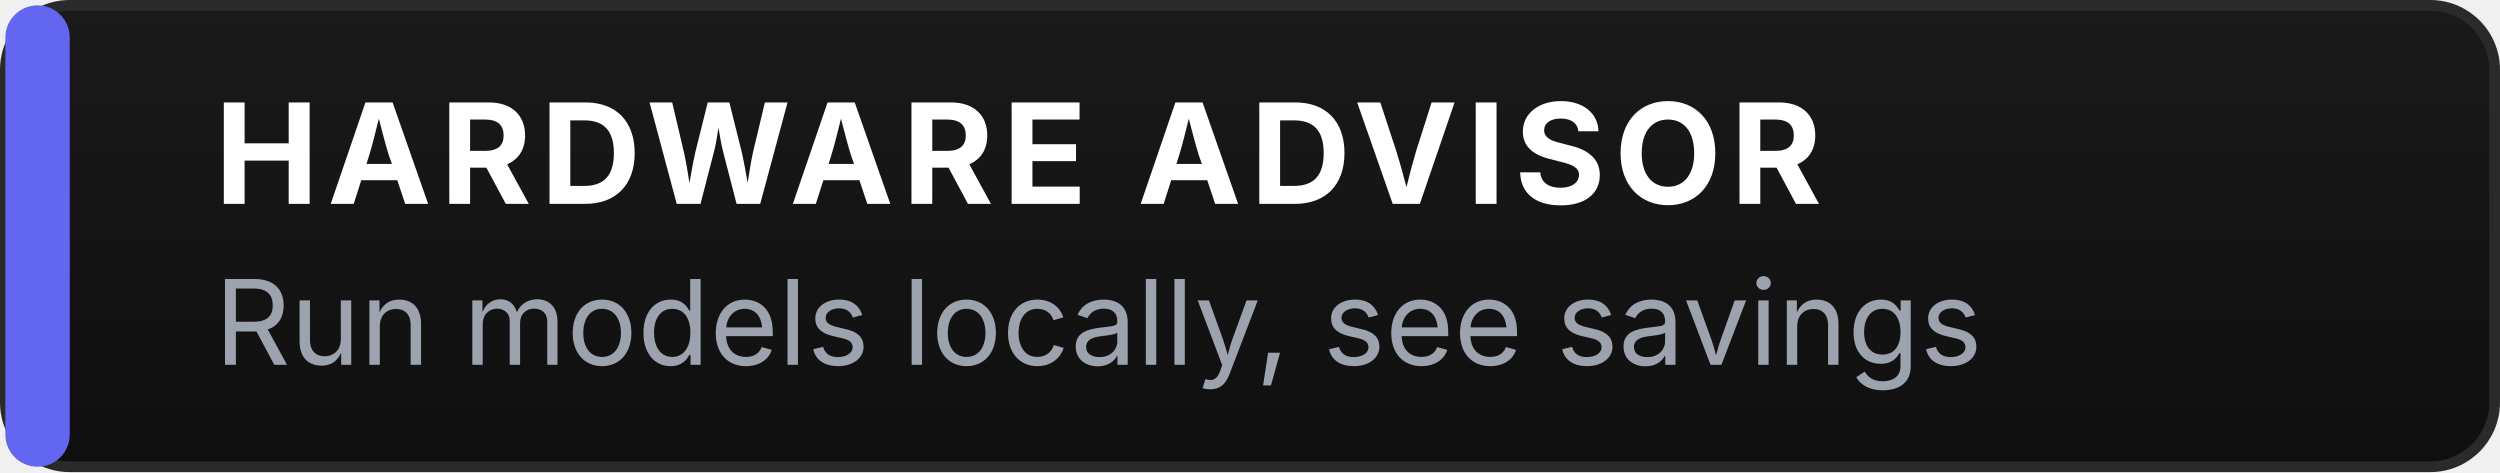
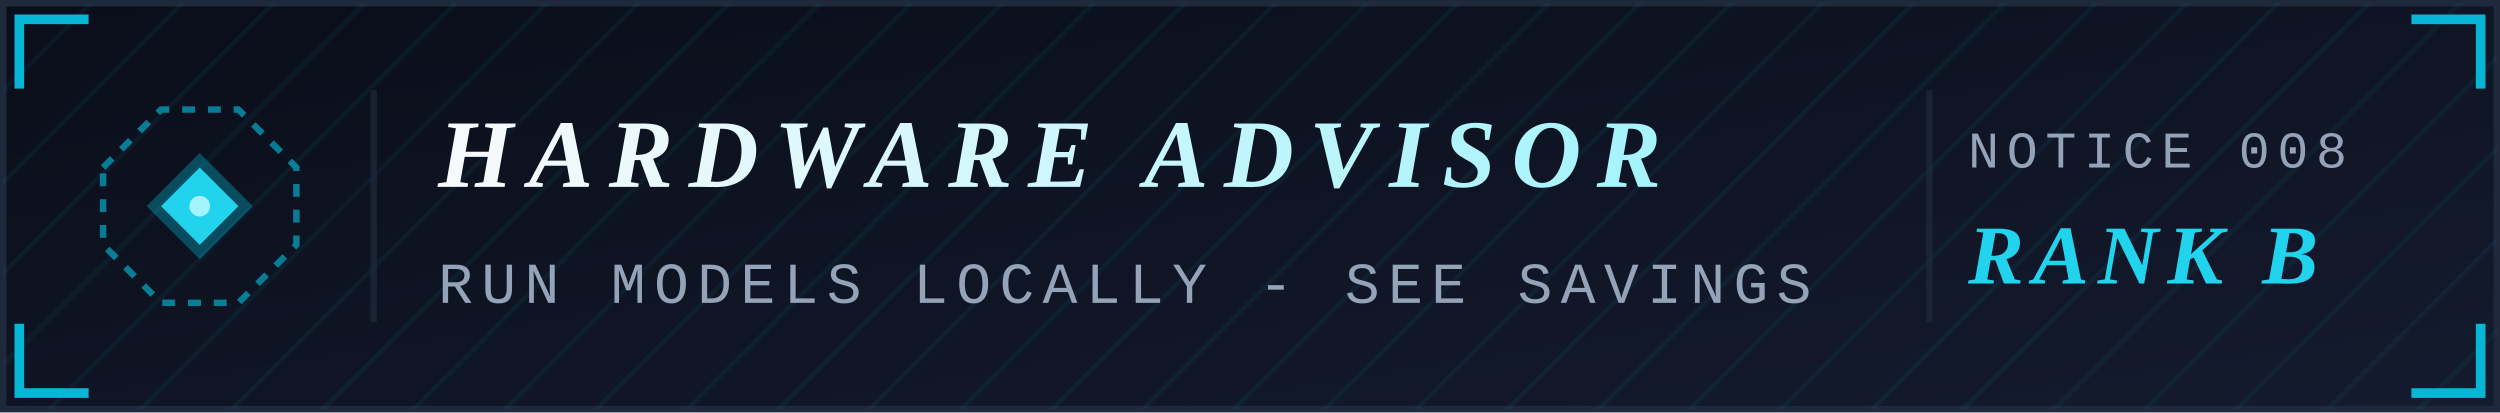
- <svg xmlns="http://www.w3.org/2000/svg" width="233" height="44" viewBox="0 0 233 44">
+ <svg xmlns="http://www.w3.org/2000/svg" width="388" height="64" viewBox="0 0 388 64">
  <defs>
-     <linearGradient id="bg" x1="0" y1="0" x2="0" y2="1">
-       <stop offset="0" stop-color="#1A1A1A" />
-       <stop offset="1" stop-color="#0F0F0F" />
+     <linearGradient id="bg" x1="0" y1="0" x2="1" y2="1">
+       <stop offset="0" stop-color="#0A0E1A" />
+       <stop offset="1" stop-color="#141B2E" />
    </linearGradient>
+     <linearGradient id="titleGrad" x1="0" y1="0" x2="1" y2="0">
+       <stop offset="0" stop-color="#F8FAFC" />
+       <stop offset="1" stop-color="#A5F3FC" />
+     </linearGradient>
+     <linearGradient id="shim" x1="0" y1="0" x2="1" y2="0">
+       <stop offset="0" stop-color="#06B6D4" stop-opacity="0" />
+       <stop offset="0.5" stop-color="#22D3EE" stop-opacity="0.9" />
+       <stop offset="1" stop-color="#06B6D4" stop-opacity="0" />
+     </linearGradient>
+     <pattern id="grid" patternUnits="userSpaceOnUse" width="10" height="10" patternTransform="rotate(45)">
+       <line x1="0" y1="0" x2="0" y2="10" stroke="#06B6D4" stroke-width="1.4" opacity="0.06" />
+     </pattern>
  </defs>
-   <rect x="0.5" y="0.5" width="232" height="43" rx="6" ry="6" fill="url(#bg)" stroke="#2A2A2A" />
-   <rect x="0.5" y="0.5" width="6" height="43" rx="3" ry="3" fill="#6366F1" />
-   <text x="20" y="19" font-family="-apple-system, BlinkMacSystemFont, 'Segoe UI', sans-serif" font-size="13" font-weight="700" letter-spacing="0.8" fill="#FFFFFF">HARDWARE ADVISOR</text>
-   <text x="20" y="34" font-family="-apple-system, BlinkMacSystemFont, 'Segoe UI', sans-serif" font-size="11" font-weight="400" fill="#9CA3AF">Run models locally, see savings</text>
+   <rect x="0.5" y="0.5" width="387" height="63" fill="url(#bg)" stroke="#1E293B" />
+   <rect x="0.5" y="0.5" width="387" height="63" fill="url(#grid)" />
+   <path d="M 3 13 L 3 3 L 13 3" stroke="#06B6D4" stroke-width="1.5" fill="none" stroke-linecap="square" />
+   <path d="M 375 3 L 385 3 L 385 13" stroke="#06B6D4" stroke-width="1.5" fill="none" stroke-linecap="square" />
+   <path d="M 3 51 L 3 61 L 13 61" stroke="#06B6D4" stroke-width="1.5" fill="none" stroke-linecap="square" />
+   <path d="M 375 61 L 385 61 L 385 51" stroke="#06B6D4" stroke-width="1.5" fill="none" stroke-linecap="square" />
+   <g transform="translate(31.0 32.0)">
+     <polygon points="-15,-6.0 -6.0,-15 6.0,-15 15,-6.0 15,6.0 6.0,15 -6.0,15 -15,6.0" fill="none" stroke="#06B6D4" stroke-width="1" stroke-dasharray="2 2" opacity="0.65" />
+     <polygon points="0,-8.25 8.25,0 0,8.25 -8.25,0" fill="#06B6D4" opacity="0.35" />
+     <polygon points="0,-6.0 6.0,0 0,6.0 -6.0,0" fill="#22D3EE" />
+     <circle cx="0" cy="0" r="1.6" fill="#A5F3FC" />
+   </g>
+   <line x1="58" y1="14" x2="58" y2="50" stroke="#1E293B" stroke-width="1" opacity="0.7" />
+   <text x="68" y="29" font-family="Georgia, 'Crimson Text', 'Times New Roman', serif" font-size="15" font-weight="700" font-style="italic" letter-spacing="2.4" fill="url(#titleGrad)">HARDWARE ADVISOR</text>
+   <text x="68" y="47" font-family="'SF Mono', Menlo, Consolas, 'Courier New', monospace" font-size="9" letter-spacing="1.3" fill="#94A3B8">RUN MODELS LOCALLY - SEE SAVINGS</text>
+   <line x1="299.44" y1="14" x2="299.44" y2="50" stroke="#1E293B" stroke-width="1" opacity="0.7" />
+   <text x="305.44" y="26" font-family="'SF Mono', Menlo, Consolas, 'Courier New', monospace" font-size="8" letter-spacing="1.2" fill="#94A3B8">NOTICE 008</text>
+   <text x="305.44" y="44" font-family="Georgia, 'Crimson Text', 'Times New Roman', serif" font-size="13" font-weight="700" font-style="italic" letter-spacing="1.4" fill="#22D3EE">RANK B</text>
+   <line x1="14" y1="60" x2="374" y2="60" stroke="url(#shim)" stroke-width="1" />
</svg>
